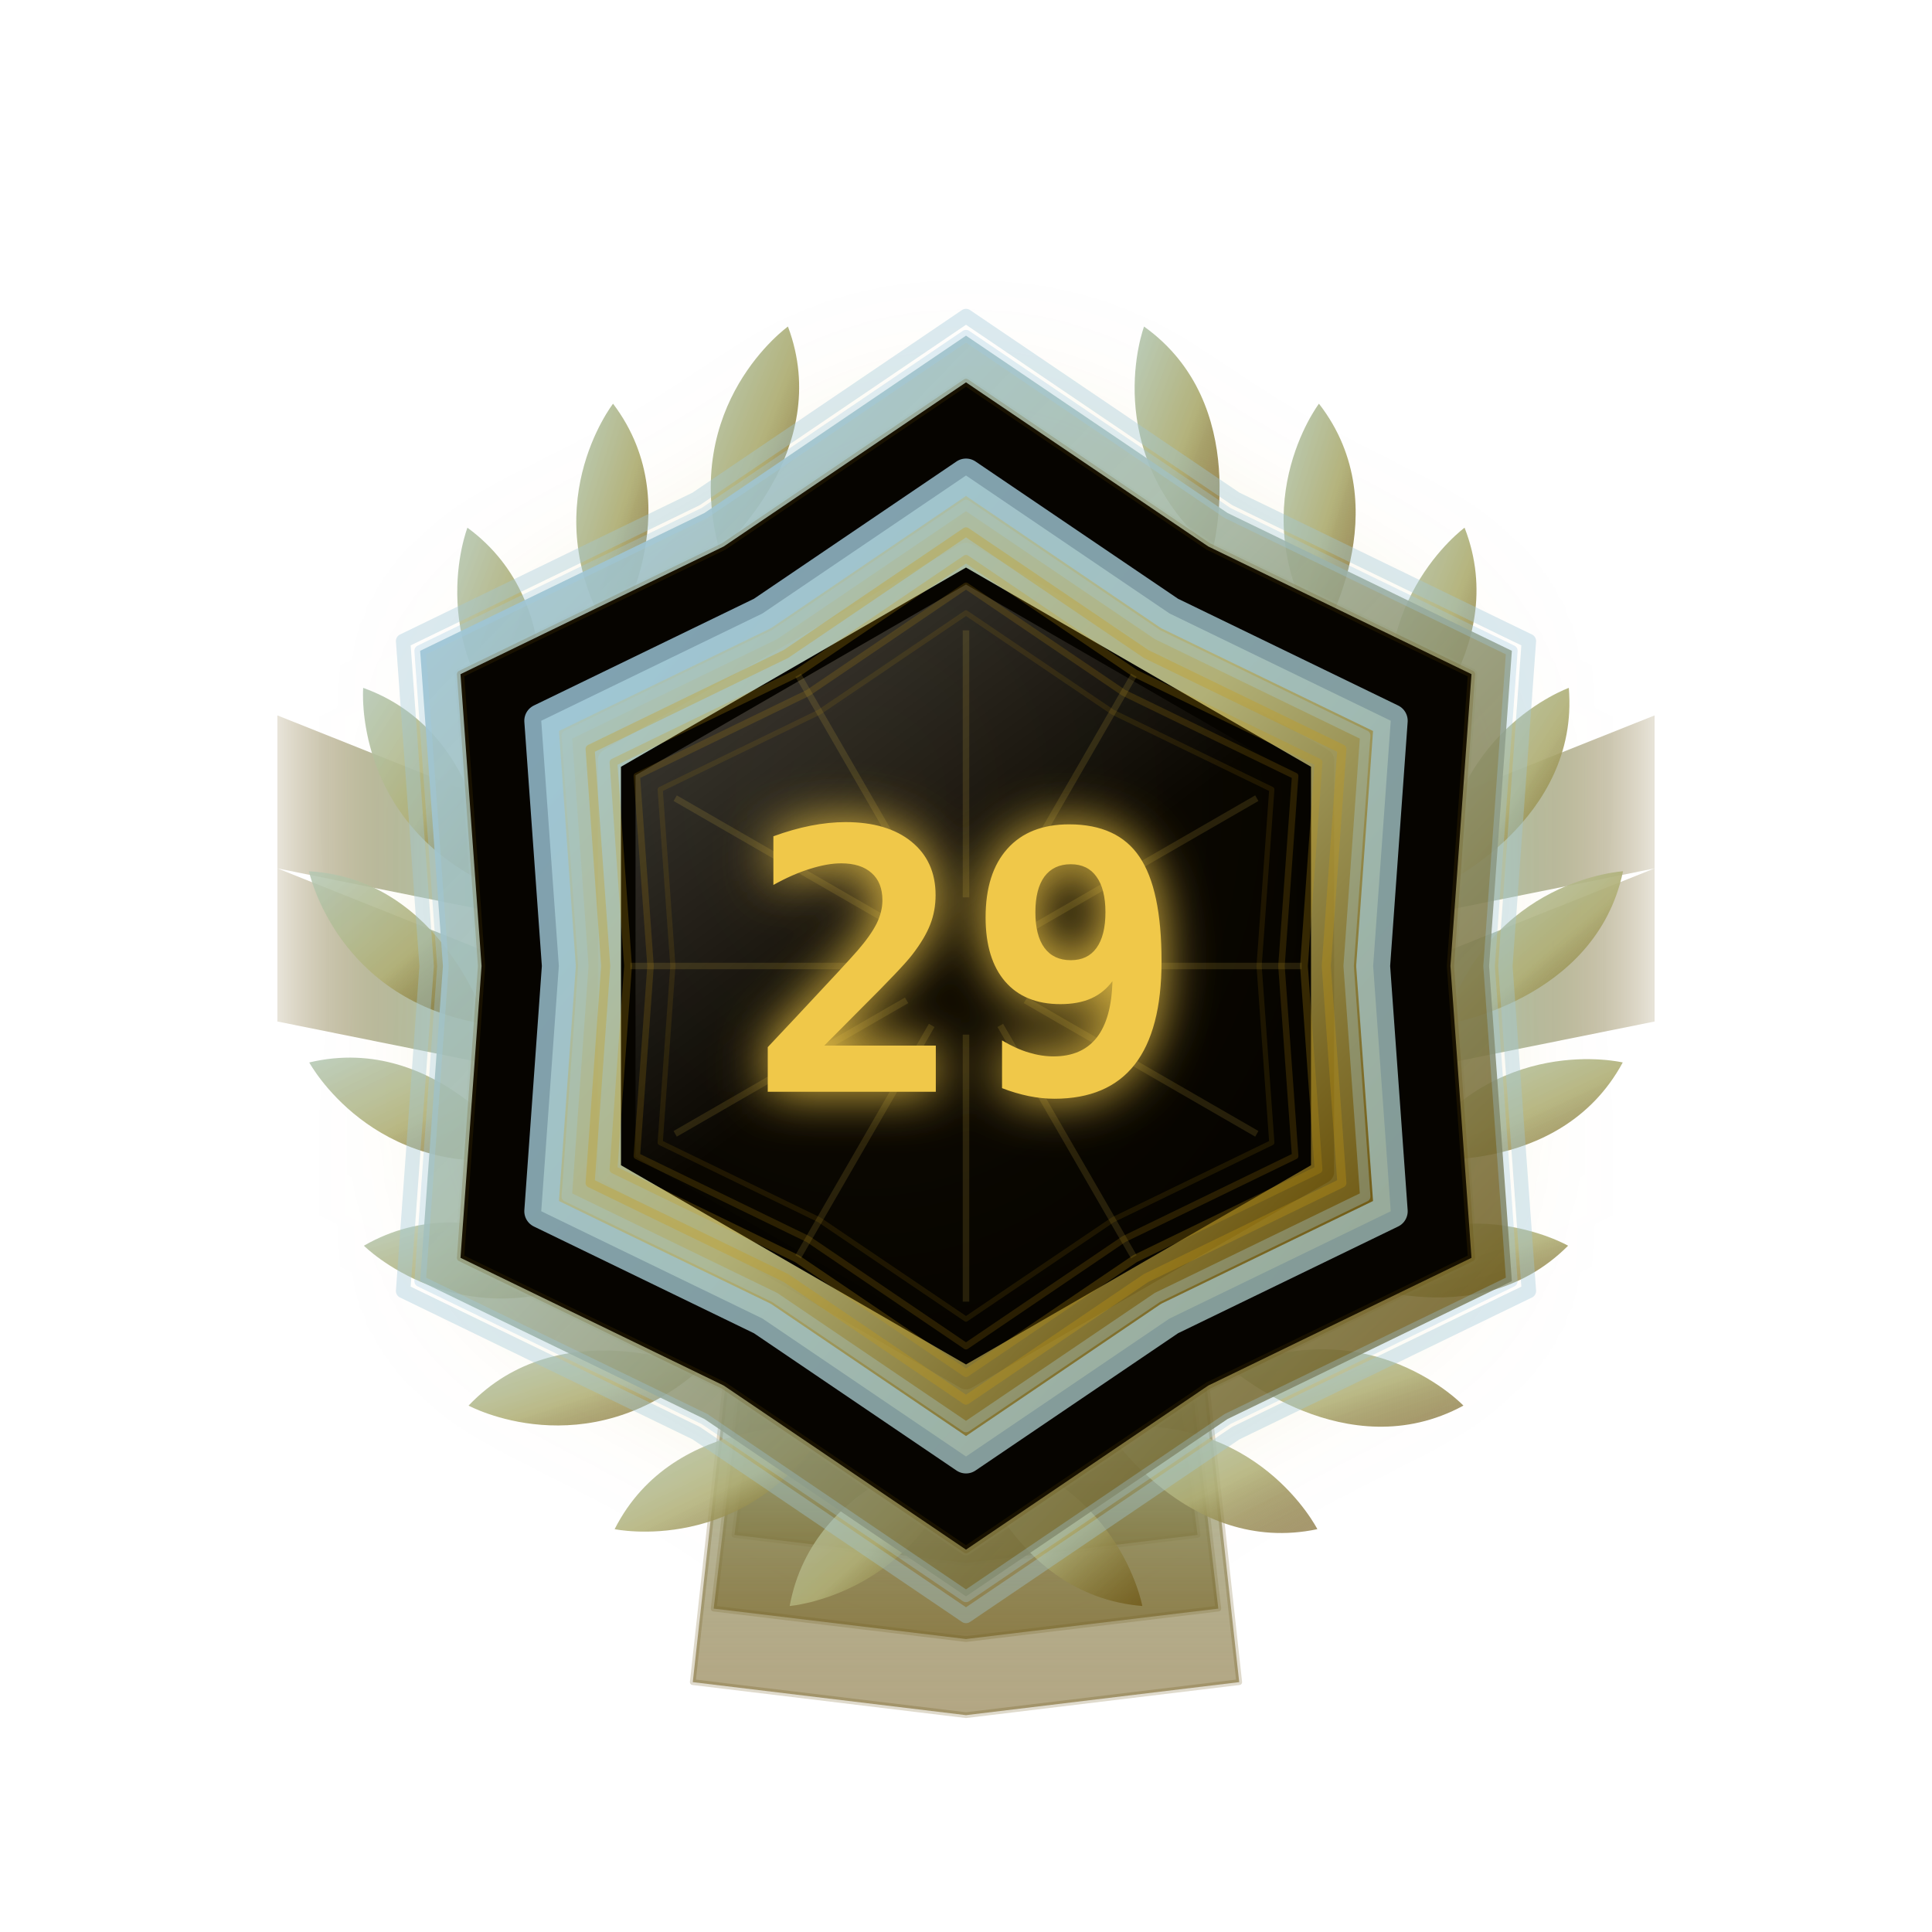
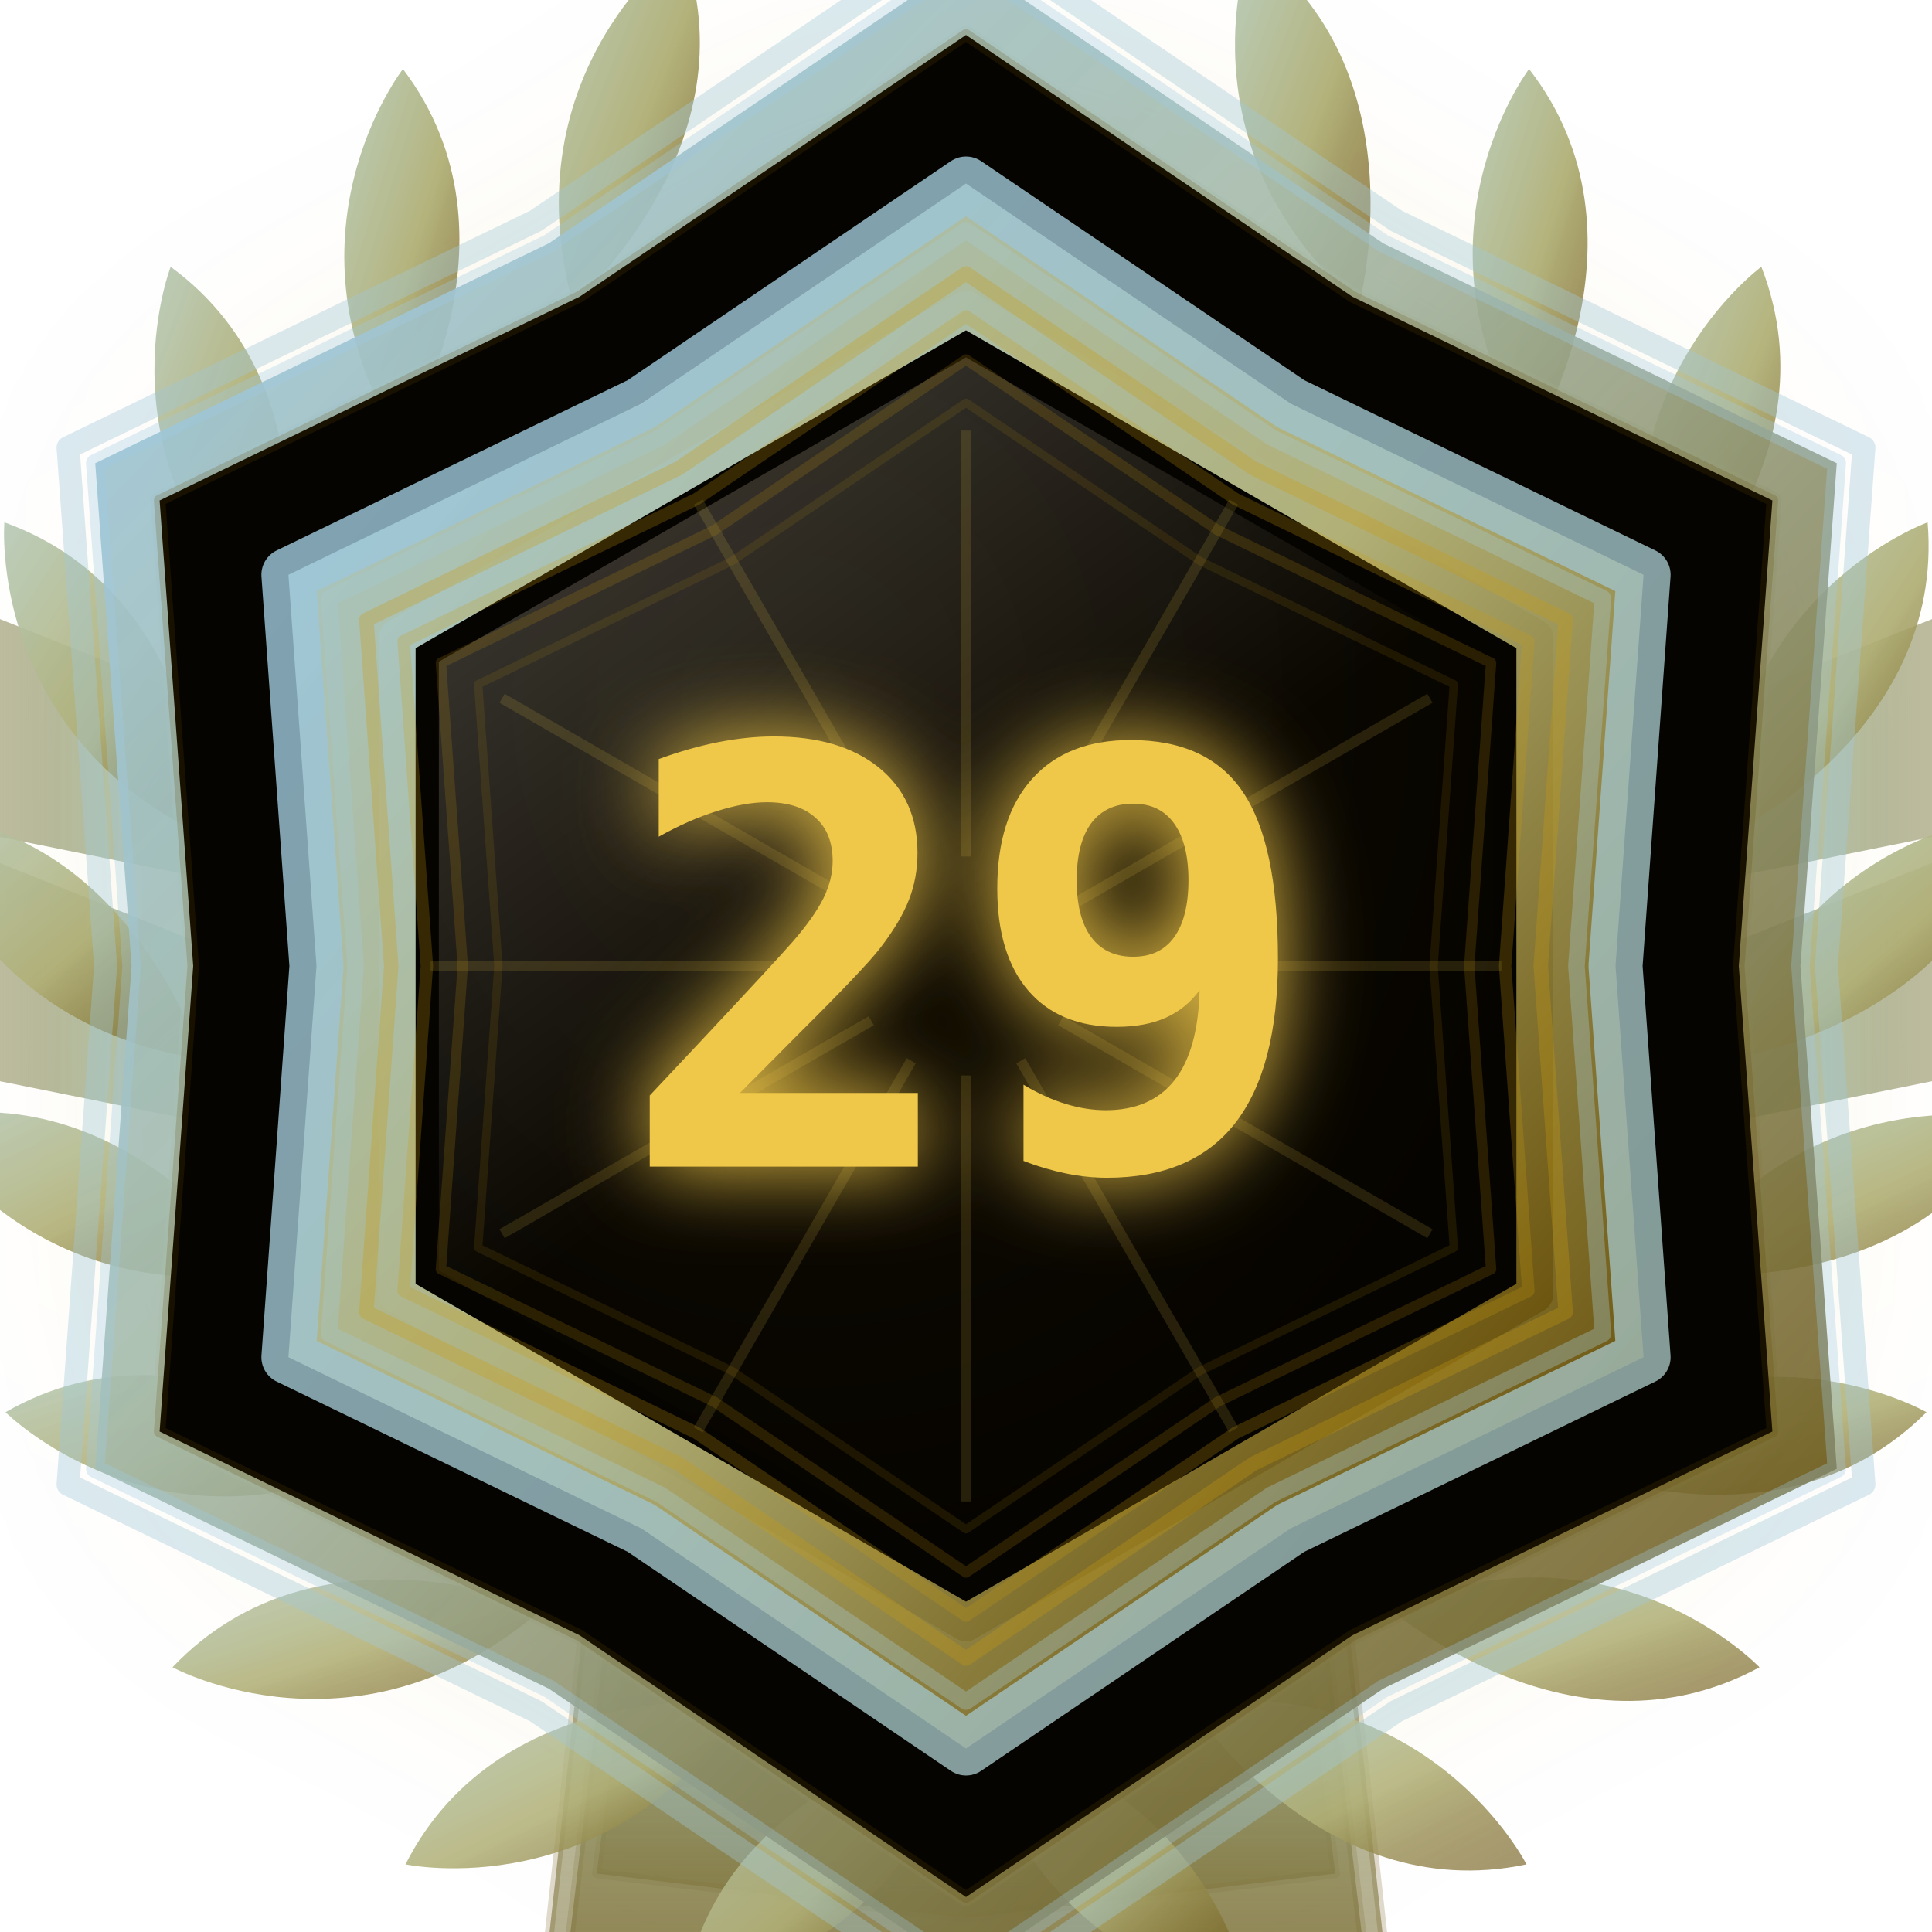
- <svg xmlns="http://www.w3.org/2000/svg" width="84" height="84" viewBox="-25 -25 134 134" overflow="visible" role="img" aria-label="Level 29 Badge">
+ <svg xmlns="http://www.w3.org/2000/svg" width="84" height="84" viewBox="0 0 84 84" overflow="visible" role="img" aria-label="Level 29 Badge">
  <defs>
    <radialGradient id="bglv29" cx="35%" cy="28%" r="72%">
      <stop offset="0%" stop-color="#120d02" />
      <stop offset="100%" stop-color="#060400" />
    </radialGradient>
    <linearGradient id="rimlv29" x1="5%" y1="5%" x2="95%" y2="95%">
      <stop offset="0%" stop-color="#a8c8ca" />
      <stop offset="50%" stop-color="#b1b077" />
      <stop offset="100%" stop-color="#624800" />
    </linearGradient>
    <linearGradient id="transRinglv29" x1="0%" y1="0%" x2="100%" y2="100%">
      <stop offset="0%" stop-color="#9cc8e0" />
      <stop offset="100%" stop-color="#a3bdb5" />
    </linearGradient>
    <linearGradient id="shlv29" x1="18%" y1="0%" x2="82%" y2="100%">
      <stop offset="0%" stop-color="white" stop-opacity="0.2" />
      <stop offset="50%" stop-color="white" stop-opacity="0" />
    </linearGradient>
    <filter id="gllv29" x="-40%" y="-40%" width="180%" height="180%">
      <feGaussianBlur stdDeviation="1.8" result="b" />
      <feMerge>
        <feMergeNode in="b" />
        <feMergeNode in="SourceGraphic" />
      </feMerge>
    </filter>
    <filter id="halolv29" x="-80%" y="-80%" width="360%" height="360%">
      <feGaussianBlur stdDeviation="7" result="b" />
      <feMerge>
        <feMergeNode in="b" />
        <feMergeNode in="SourceGraphic" />
      </feMerge>
    </filter>
    <linearGradient id="pglv29_0" x1="5%" y1="0%" x2="95%" y2="100%">
      <stop offset="0%" stop-color="#c6c896" stop-opacity="0.95" />
      <stop offset="38%" stop-color="#b7aa5d" stop-opacity="0.9" />
      <stop offset="100%" stop-color="#624800" stop-opacity="0.85" />
    </linearGradient>
    <linearGradient id="pglv29_1" x1="5%" y1="0%" x2="95%" y2="100%">
      <stop offset="0%" stop-color="#c6c896" stop-opacity="0.95" />
      <stop offset="38%" stop-color="#b7aa5d" stop-opacity="0.9" />
      <stop offset="100%" stop-color="#624800" stop-opacity="0.85" />
    </linearGradient>
    <linearGradient id="pglv29_2" x1="5%" y1="0%" x2="95%" y2="100%">
      <stop offset="0%" stop-color="#9cc8e1" stop-opacity="0.95" />
      <stop offset="38%" stop-color="#a6bbab" stop-opacity="0.9" />
      <stop offset="100%" stop-color="#624800" stop-opacity="0.85" />
    </linearGradient>
    <linearGradient id="aplv29_0" x1="0%" y1="0%" x2="0%" y2="100%">
      <stop offset="0%" stop-color="#a4c8d2" />
      <stop offset="100%" stop-color="#624800" stop-opacity="0.65" />
    </linearGradient>
    <linearGradient id="aplv29_1" x1="0%" y1="0%" x2="0%" y2="100%">
      <stop offset="0%" stop-color="#aab796" />
      <stop offset="100%" stop-color="#624800" stop-opacity="0.65" />
    </linearGradient>
    <linearGradient id="aplv29_2" x1="0%" y1="0%" x2="0%" y2="100%">
      <stop offset="0%" stop-color="#aab796" />
      <stop offset="100%" stop-color="#624800" stop-opacity="0.65" />
    </linearGradient>
    <linearGradient id="csLlv29_0" x1="100%" y1="50%" x2="0%" y2="50%">
      <stop offset="0%" stop-color="#a4c8d2" stop-opacity="1.0" />
      <stop offset="55%" stop-color="#aab796" stop-opacity="0.88" />
      <stop offset="100%" stop-color="#624800" stop-opacity="0.15" />
    </linearGradient>
    <linearGradient id="csRlv29_0" x1="0%" y1="50%" x2="100%" y2="50%">
      <stop offset="0%" stop-color="#a4c8d2" stop-opacity="1.0" />
      <stop offset="55%" stop-color="#aab796" stop-opacity="0.88" />
      <stop offset="100%" stop-color="#624800" stop-opacity="0.15" />
    </linearGradient>
    <linearGradient id="csLlv29_1" x1="100%" y1="50%" x2="0%" y2="50%">
      <stop offset="0%" stop-color="#a4c8d2" stop-opacity="1.0" />
      <stop offset="55%" stop-color="#aab796" stop-opacity="0.88" />
      <stop offset="100%" stop-color="#624800" stop-opacity="0.15" />
    </linearGradient>
    <linearGradient id="csRlv29_1" x1="0%" y1="50%" x2="100%" y2="50%">
      <stop offset="0%" stop-color="#a4c8d2" stop-opacity="1.0" />
      <stop offset="55%" stop-color="#aab796" stop-opacity="0.88" />
      <stop offset="100%" stop-color="#624800" stop-opacity="0.15" />
    </linearGradient>
    <linearGradient id="lflv29" x1="0%" y1="0%" x2="100%" y2="100%">
      <stop offset="0%" stop-color="#b5c8b4" stop-opacity="0.95" />
      <stop offset="55%" stop-color="#b1b077" />
      <stop offset="100%" stop-color="#624800" stop-opacity="0.65" />
    </linearGradient>
  </defs>
  <path d="M71.46,24.99 L70.24,42.00 L71.46,59.01 L56.12,66.45 L42.00,76.02 L27.88,66.45 L12.54,59.01 L13.76,42.00 L12.54,24.99 L27.88,17.55 L42.00,7.98 L56.12,17.55Z" fill="#c89a10" fill-opacity="0.45" filter="url(#halolv29)" />
  <path d="M27.88,66.45 L42.00,76.02 L56.12,66.45 L58.06,81.46 L42.00,83.40 L25.94,81.46 Z" fill="url(#aplv29_0)" opacity="0.90" />
  <path d="M27.88,66.45 L42.00,76.02 L56.12,66.45" fill="none" stroke="#a4c8d2" stroke-width="0.9" stroke-opacity="0.52" stroke-linejoin="round" />
  <path d="M27.88,66.45 L42.00,76.02 L56.12,66.45 L58.06,81.46 L42.00,83.40 L25.94,81.46 Z" fill="none" stroke="#624800" stroke-width="0.4" stroke-opacity="0.2" stroke-linejoin="round" />
  <path d="M26.61,68.65 L42.00,79.08 L57.39,68.65 L59.50,86.57 L42.00,88.68 L24.50,86.57 Z" fill="url(#aplv29_1)" opacity="0.82" />
  <path d="M26.61,68.65 L42.00,79.08 L57.39,68.65" fill="none" stroke="#a4c8d2" stroke-width="0.9" stroke-opacity="0.42" stroke-linejoin="round" />
  <path d="M26.61,68.65 L42.00,79.08 L57.39,68.65 L59.50,86.57 L42.00,88.68 L24.50,86.57 Z" fill="none" stroke="#624800" stroke-width="0.4" stroke-opacity="0.2" stroke-linejoin="round" />
  <path d="M25.34,70.86 L42.00,82.14 L58.66,70.86 L60.95,91.67 L42.00,93.96 L23.05,91.67 Z" fill="url(#aplv29_2)" opacity="0.74" />
  <path d="M25.34,70.86 L42.00,82.14 L58.66,70.86" fill="none" stroke="#a4c8d2" stroke-width="0.9" stroke-opacity="0.32" stroke-linejoin="round" />
  <path d="M25.34,70.86 L42.00,82.14 L58.66,70.86 L60.95,91.67 L42.00,93.96 L23.05,91.67 Z" fill="none" stroke="#624800" stroke-width="0.4" stroke-opacity="0.2" stroke-linejoin="round" />
  <polygon points="16.79,33.61 16.79,39.77 -5.76,35.23 -5.76,24.62" fill="url(#csLlv29_0)" />
  <polygon points="67.21,33.61 67.21,39.77 89.76,35.23 89.76,24.62" fill="url(#csRlv29_0)" />
  <polygon points="16.79,44.23 16.79,50.39 -5.76,45.85 -5.76,35.23" fill="url(#csLlv29_1)" />
  <polygon points="67.21,44.23 67.21,50.39 89.76,45.85 89.76,35.23" fill="url(#csRlv29_1)" />
  <path d="M54.23,86.39 C45.02,85.64 42.15,75.46 42.15,75.46 C52.56,77.30 54.23,86.39 54.23,86.39 Z" fill="url(#lflv29)" opacity="0.86" />
  <path d="M66.37,81.06 C57.34,82.97 51.68,74.03 51.68,74.03 C62.19,72.82 66.37,81.06 66.37,81.06 Z" fill="url(#lflv29)" opacity="0.87" />
  <path d="M76.50,72.49 C68.38,76.90 60.41,69.94 60.41,69.94 C70.14,65.79 76.50,72.49 76.50,72.49 Z" fill="url(#lflv29)" opacity="0.88" />
  <path d="M83.76,61.40 C77.23,67.94 67.61,63.54 67.61,63.54 C75.75,56.79 83.76,61.40 83.76,61.40 Z" fill="url(#lflv29)" opacity="0.90" />
  <path d="M87.55,48.69 C83.16,56.82 72.69,55.35 72.69,55.35 C78.56,46.55 87.55,48.69 87.55,48.69 Z" fill="url(#lflv29)" opacity="0.91" />
  <path d="M87.57,35.43 C85.68,44.47 75.22,46.05 75.22,46.05 C78.35,35.94 87.57,35.43 87.57,35.43 Z" fill="url(#lflv29)" opacity="0.92" />
  <path d="M83.81,22.71 C84.57,31.92 74.99,36.41 74.99,36.41 C75.11,25.83 83.81,22.71 83.81,22.71 Z" fill="url(#lflv29)" opacity="0.93" />
  <path d="M76.58,11.60 C79.93,20.21 72.03,27.24 72.03,27.24 C69.13,17.07 76.58,11.60 76.58,11.60 Z" fill="url(#lflv29)" opacity="0.95" />
  <path d="M66.48,3.00 C72.15,10.30 66.58,19.29 66.58,19.29 C60.90,10.37 66.48,3.00 66.48,3.00 Z" fill="url(#lflv29)" opacity="0.96" />
  <path d="M54.35,-2.35 C61.86,3.02 59.09,13.23 59.09,13.23 C51.10,6.29 54.35,-2.35 54.35,-2.35 Z" fill="url(#lflv29)" opacity="0.97" />
  <path d="M29.77,86.39 C31.44,77.30 41.85,75.46 41.85,75.46 C38.98,85.64 29.77,86.39 29.77,86.39 Z" fill="url(#lflv29)" opacity="0.86" />
  <path d="M17.63,81.06 C21.81,72.82 32.32,74.03 32.32,74.03 C26.66,82.97 17.63,81.06 17.63,81.06 Z" fill="url(#lflv29)" opacity="0.87" />
  <path d="M7.50,72.49 C13.86,65.79 23.59,69.94 23.59,69.94 C15.62,76.90 7.50,72.49 7.50,72.49 Z" fill="url(#lflv29)" opacity="0.88" />
  <path d="M0.24,61.40 C8.25,56.79 16.39,63.54 16.39,63.54 C6.77,67.94 0.24,61.40 0.24,61.40 Z" fill="url(#lflv29)" opacity="0.90" />
  <path d="M-3.55,48.69 C5.44,46.55 11.31,55.35 11.31,55.35 C0.84,56.82 -3.55,48.69 -3.55,48.69 Z" fill="url(#lflv29)" opacity="0.91" />
  <path d="M-3.57,35.43 C5.65,35.94 8.78,46.05 8.78,46.05 C-1.68,44.47 -3.57,35.43 -3.57,35.43 Z" fill="url(#lflv29)" opacity="0.92" />
  <path d="M0.19,22.71 C8.89,25.83 9.01,36.41 9.01,36.41 C-0.57,31.92 0.19,22.71 0.19,22.71 Z" fill="url(#lflv29)" opacity="0.93" />
  <path d="M7.42,11.60 C14.87,17.07 11.97,27.24 11.97,27.24 C4.07,20.21 7.42,11.60 7.42,11.60 Z" fill="url(#lflv29)" opacity="0.95" />
  <path d="M17.52,3.00 C23.10,10.37 17.42,19.29 17.42,19.29 C11.85,10.30 17.52,3.00 17.52,3.00 Z" fill="url(#lflv29)" opacity="0.96" />
  <path d="M29.65,-2.35 C32.90,6.29 24.91,13.23 24.91,13.23 C22.14,3.02 29.65,-2.35 29.65,-2.35 Z" fill="url(#lflv29)" opacity="0.97" />
  <path d="M74.26,23.37 L72.92,42.00 L74.26,60.63 L57.46,68.78 L42.00,79.25 L26.54,68.78 L9.74,60.63 L11.08,42.00 L9.74,23.37 L26.54,15.22 L42.00,4.75 L57.46,15.22Z" fill="url(#pglv29_0)" />
  <path d="M71.46,24.99 L70.24,42.00 L71.46,59.01 L56.12,66.45 L42.00,76.02 L27.88,66.45 L12.54,59.01 L13.76,42.00 L12.54,24.99 L27.88,17.55 L42.00,7.98 L56.12,17.55Z" fill="#060400" />
  <path d="M74.26,23.37 L72.92,42.00 L74.26,60.63 L57.46,68.78 L42.00,79.25 L26.54,68.78 L9.74,60.63 L11.08,42.00 L9.74,23.37 L26.54,15.22 L42.00,4.75 L57.46,15.22Z" fill="none" stroke="#c6c896" stroke-width="0.8" stroke-opacity="0.48" stroke-linejoin="round" />
  <path d="M71.46,24.99 L70.24,42.00 L71.46,59.01 L56.12,66.45 L42.00,76.02 L27.88,66.45 L12.54,59.01 L13.76,42.00 L12.54,24.99 L27.88,17.55 L42.00,7.98 L56.12,17.55Z" fill="none" stroke="#624800" stroke-width="0.5" stroke-opacity="0.28" stroke-linejoin="round" />
  <path d="M77.06,21.76 L75.60,42.00 L77.06,62.24 L58.80,71.10 L42.00,82.48 L25.20,71.10 L6.94,62.24 L8.40,42.00 L6.94,21.76 L25.20,12.90 L42.00,1.52 L58.80,12.90Z" fill="url(#pglv29_1)" />
  <path d="M74.26,23.37 L72.92,42.00 L74.26,60.63 L57.46,68.78 L42.00,79.25 L26.54,68.78 L9.74,60.63 L11.08,42.00 L9.74,23.37 L26.54,15.22 L42.00,4.75 L57.46,15.22Z" fill="#060400" />
  <path d="M77.06,21.76 L75.60,42.00 L77.06,62.24 L58.80,71.10 L42.00,82.48 L25.20,71.10 L6.94,62.24 L8.40,42.00 L6.94,21.76 L25.20,12.90 L42.00,1.52 L58.80,12.90Z" fill="none" stroke="#c6c896" stroke-width="0.8" stroke-opacity="0.40" stroke-linejoin="round" />
  <path d="M74.26,23.37 L72.92,42.00 L74.26,60.63 L57.46,68.78 L42.00,79.25 L26.54,68.78 L9.74,60.63 L11.08,42.00 L9.74,23.37 L26.54,15.22 L42.00,4.75 L57.46,15.22Z" fill="none" stroke="#624800" stroke-width="0.5" stroke-opacity="0.24" stroke-linejoin="round" />
  <path d="M79.86,20.14 L78.28,42.00 L79.86,63.86 L60.14,73.42 L42.00,85.72 L23.86,73.42 L4.14,63.86 L5.72,42.00 L4.14,20.14 L23.86,10.58 L42.00,-1.72 L60.14,10.58Z" fill="url(#pglv29_2)" />
  <path d="M77.06,21.76 L75.60,42.00 L77.06,62.24 L58.80,71.10 L42.00,82.48 L25.20,71.10 L6.94,62.24 L8.40,42.00 L6.94,21.76 L25.20,12.90 L42.00,1.52 L58.80,12.90Z" fill="#060400" />
  <path d="M79.86,20.14 L78.28,42.00 L79.86,63.86 L60.14,73.42 L42.00,85.72 L23.86,73.42 L4.14,63.86 L5.72,42.00 L4.14,20.14 L23.86,10.58 L42.00,-1.72 L60.14,10.58Z" fill="none" stroke="#9cc8e1" stroke-width="0.8" stroke-opacity="0.32" stroke-linejoin="round" />
  <path d="M77.06,21.76 L75.60,42.00 L77.06,62.24 L58.80,71.10 L42.00,82.48 L25.20,71.10 L6.94,62.24 L8.40,42.00 L6.94,21.76 L25.20,12.90 L42.00,1.52 L58.80,12.90Z" fill="none" stroke="#624800" stroke-width="0.5" stroke-opacity="0.20" stroke-linejoin="round" />
  <path d="M81.04,19.46 L79.41,42.00 L81.04,64.54 L60.71,74.40 L42.00,87.08 L23.29,74.40 L2.96,64.54 L4.59,42.00 L2.96,19.46 L23.29,9.60 L42.00,-3.08 L60.71,9.60Z" fill="none" stroke="#a1c8d8" stroke-width="1.0" stroke-opacity="0.38" stroke-linejoin="round" />
  <path d="M71.46,24.99 L70.24,42.00 L71.46,59.01 L56.12,66.45 L42.00,76.02 L27.88,66.45 L12.54,59.01 L13.76,42.00 L12.54,24.99 L27.88,17.55 L42.00,7.98 L56.12,17.55Z" fill="url(#rimlv29)" />
  <path d="M66.73,27.72L66.73,56.28L42.00,70.56L17.27,56.28L17.27,27.72L42.00,13.44Z" fill="#060400" />
  <path d="M66.73,27.72L66.73,56.28L42.00,70.56L17.27,56.28L17.27,27.72L42.00,13.44Z" fill="none" stroke="url(#rimlv29)" stroke-width="1.60" stroke-linejoin="round" />
  <path d="M64.92,28.77L64.92,55.23L42.00,68.46L19.08,55.23L19.08,28.77L42.00,15.54Z" fill="url(#bglv29)" />
  <path d="M64.92,28.77L64.92,55.23L42.00,68.46L19.08,55.23L19.08,28.77L42.00,15.54Z" fill="url(#shlv29)" />
  <line x1="46.76" y1="42.00" x2="65.28" y2="42.00" stroke="#f0c84a" stroke-width="0.45" stroke-opacity="0.14" />
  <line x1="46.12" y1="44.38" x2="62.17" y2="53.64" stroke="#f0c84a" stroke-width="0.45" stroke-opacity="0.14" />
  <line x1="44.38" y1="46.12" x2="53.64" y2="62.17" stroke="#f0c84a" stroke-width="0.45" stroke-opacity="0.14" />
  <line x1="42.00" y1="46.76" x2="42.00" y2="65.28" stroke="#f0c84a" stroke-width="0.45" stroke-opacity="0.14" />
  <line x1="39.62" y1="46.12" x2="30.36" y2="62.17" stroke="#f0c84a" stroke-width="0.45" stroke-opacity="0.14" />
  <line x1="37.88" y1="44.38" x2="21.83" y2="53.64" stroke="#f0c84a" stroke-width="0.45" stroke-opacity="0.14" />
  <line x1="37.24" y1="42.00" x2="18.72" y2="42.00" stroke="#f0c84a" stroke-width="0.45" stroke-opacity="0.14" />
  <line x1="37.88" y1="39.62" x2="21.83" y2="30.36" stroke="#f0c84a" stroke-width="0.45" stroke-opacity="0.14" />
  <line x1="39.62" y1="37.88" x2="30.36" y2="21.83" stroke="#f0c84a" stroke-width="0.45" stroke-opacity="0.14" />
  <line x1="42.00" y1="37.24" x2="42.00" y2="18.72" stroke="#f0c84a" stroke-width="0.45" stroke-opacity="0.14" />
  <line x1="44.38" y1="37.88" x2="53.64" y2="21.83" stroke="#f0c84a" stroke-width="0.45" stroke-opacity="0.14" />
  <line x1="46.12" y1="39.62" x2="62.17" y2="30.36" stroke="#f0c84a" stroke-width="0.45" stroke-opacity="0.14" />
  <path d="M71.46,24.99 L70.24,42.00 L71.46,59.01 L56.12,66.45 L42.00,76.02 L27.88,66.45 L12.54,59.01 L13.76,42.00 L12.54,24.99 L27.88,17.55 L42.00,7.98 L56.12,17.55Z" fill="none" stroke="url(#transRinglv29)" stroke-width="2.35" stroke-opacity="0.81" stroke-linejoin="round" />
  <path d="M69.69,26.01 L68.54,42.00 L69.69,57.99 L55.27,64.99 L42.00,73.98 L28.73,64.99 L14.31,57.99 L15.46,42.00 L14.31,26.01 L28.73,19.01 L42.00,10.02 L55.27,19.01Z" fill="none" stroke="#a4c8d2" stroke-width="0.72" stroke-opacity="0.36" stroke-linejoin="round" />
  <path d="M68.07,26.95 L66.99,42.00 L68.07,57.05 L54.49,63.64 L42.00,72.11 L29.51,63.64 L15.93,57.05 L17.01,42.00 L15.93,26.95 L29.51,20.36 L42.00,11.89 L54.49,20.36Z" fill="none" stroke="#c89a10" stroke-width="0.63" stroke-opacity="0.30" stroke-linejoin="round" />
  <path d="M66.45,27.88 L65.44,42.00 L66.45,56.12 L53.72,62.30 L42.00,70.24 L30.28,62.30 L17.55,56.12 L18.56,42.00 L17.55,27.88 L30.28,21.70 L42.00,13.76 L53.72,21.70Z" fill="none" stroke="#c89a10" stroke-width="0.54" stroke-opacity="0.24" stroke-linejoin="round" />
  <path d="M64.83,28.82 L63.88,42.00 L64.83,55.18 L52.94,60.95 L42.00,68.37 L31.06,60.95 L19.17,55.18 L20.12,42.00 L19.17,28.82 L31.06,23.05 L42.00,15.63 L52.94,23.05Z" fill="none" stroke="#c89a10" stroke-width="0.45" stroke-opacity="0.18" stroke-linejoin="round" />
  <path d="M63.21,29.75 L62.33,42.00 L63.21,54.25 L52.17,59.61 L42.00,66.49 L31.83,59.61 L20.79,54.25 L21.67,42.00 L20.79,29.75 L31.83,24.39 L42.00,17.51 L52.17,24.39Z" fill="none" stroke="#c89a10" stroke-width="0.36" stroke-opacity="0.12" stroke-linejoin="round" />
  <text x="42.0" y="42.0" text-anchor="middle" dominant-baseline="central" font-family="Orbitron,monospace" font-weight="900" font-size="25.2" fill="#f0c84a" filter="url(#gllv29)">29</text>
</svg>
